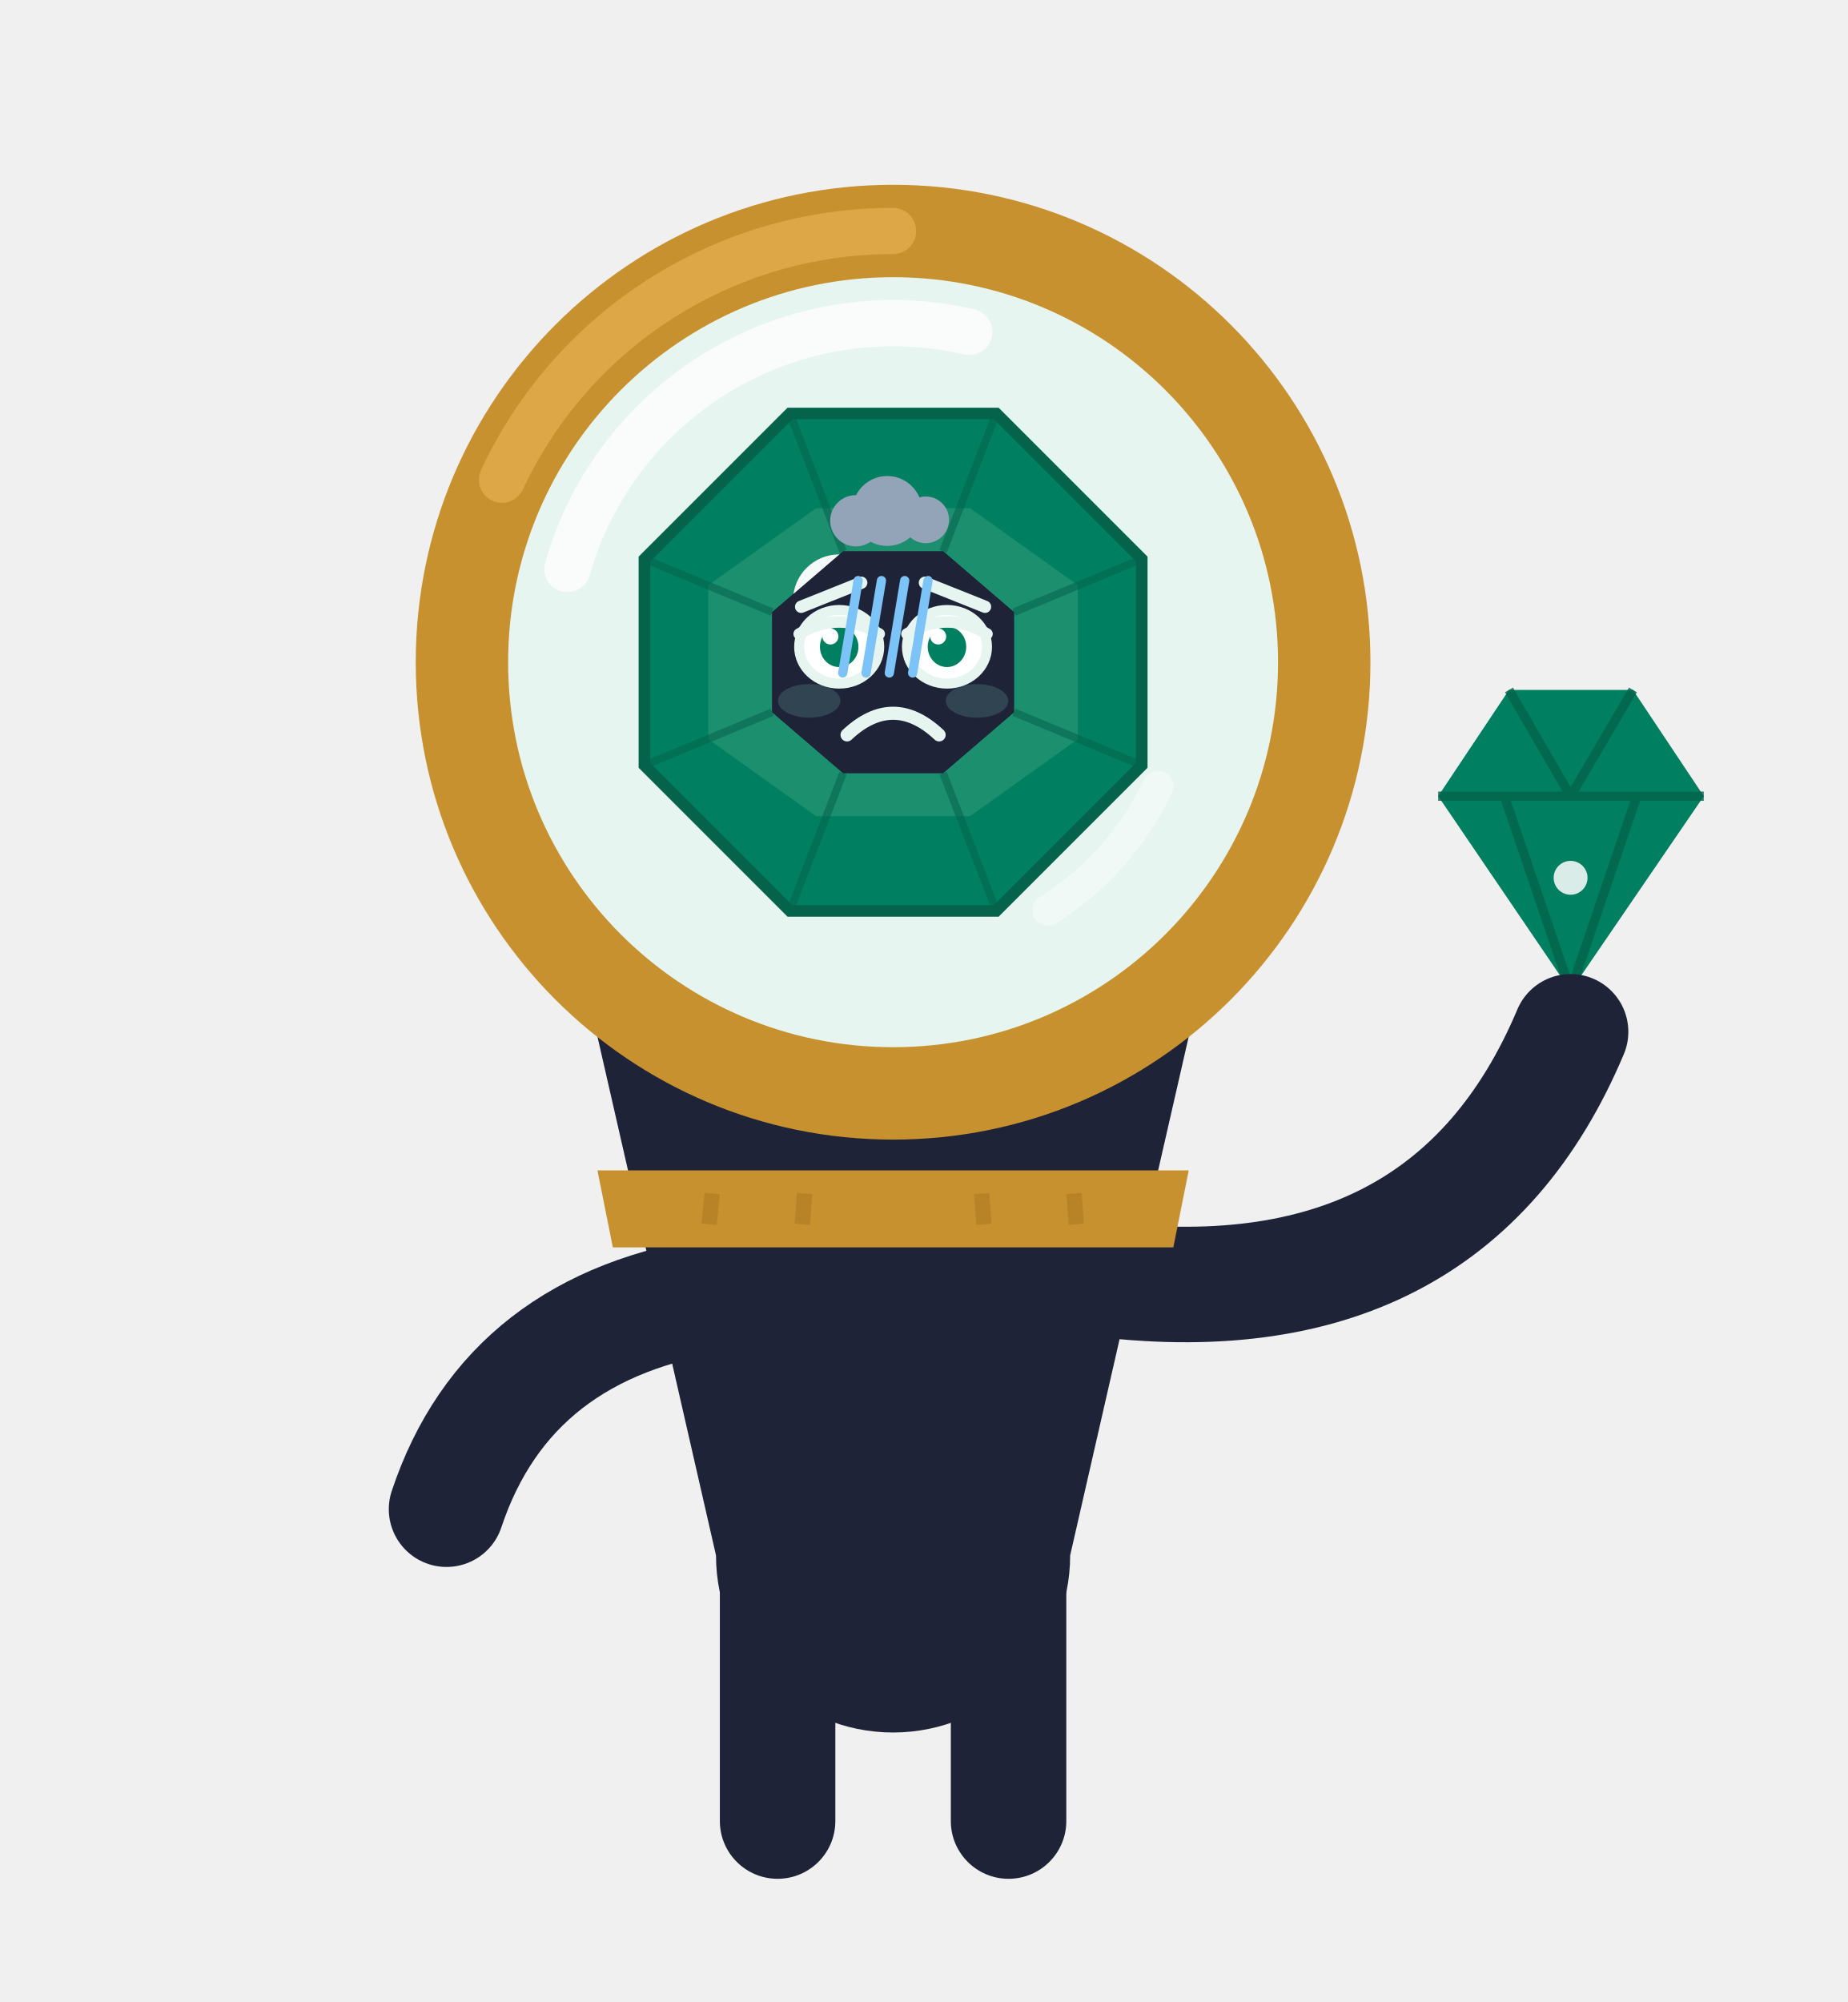
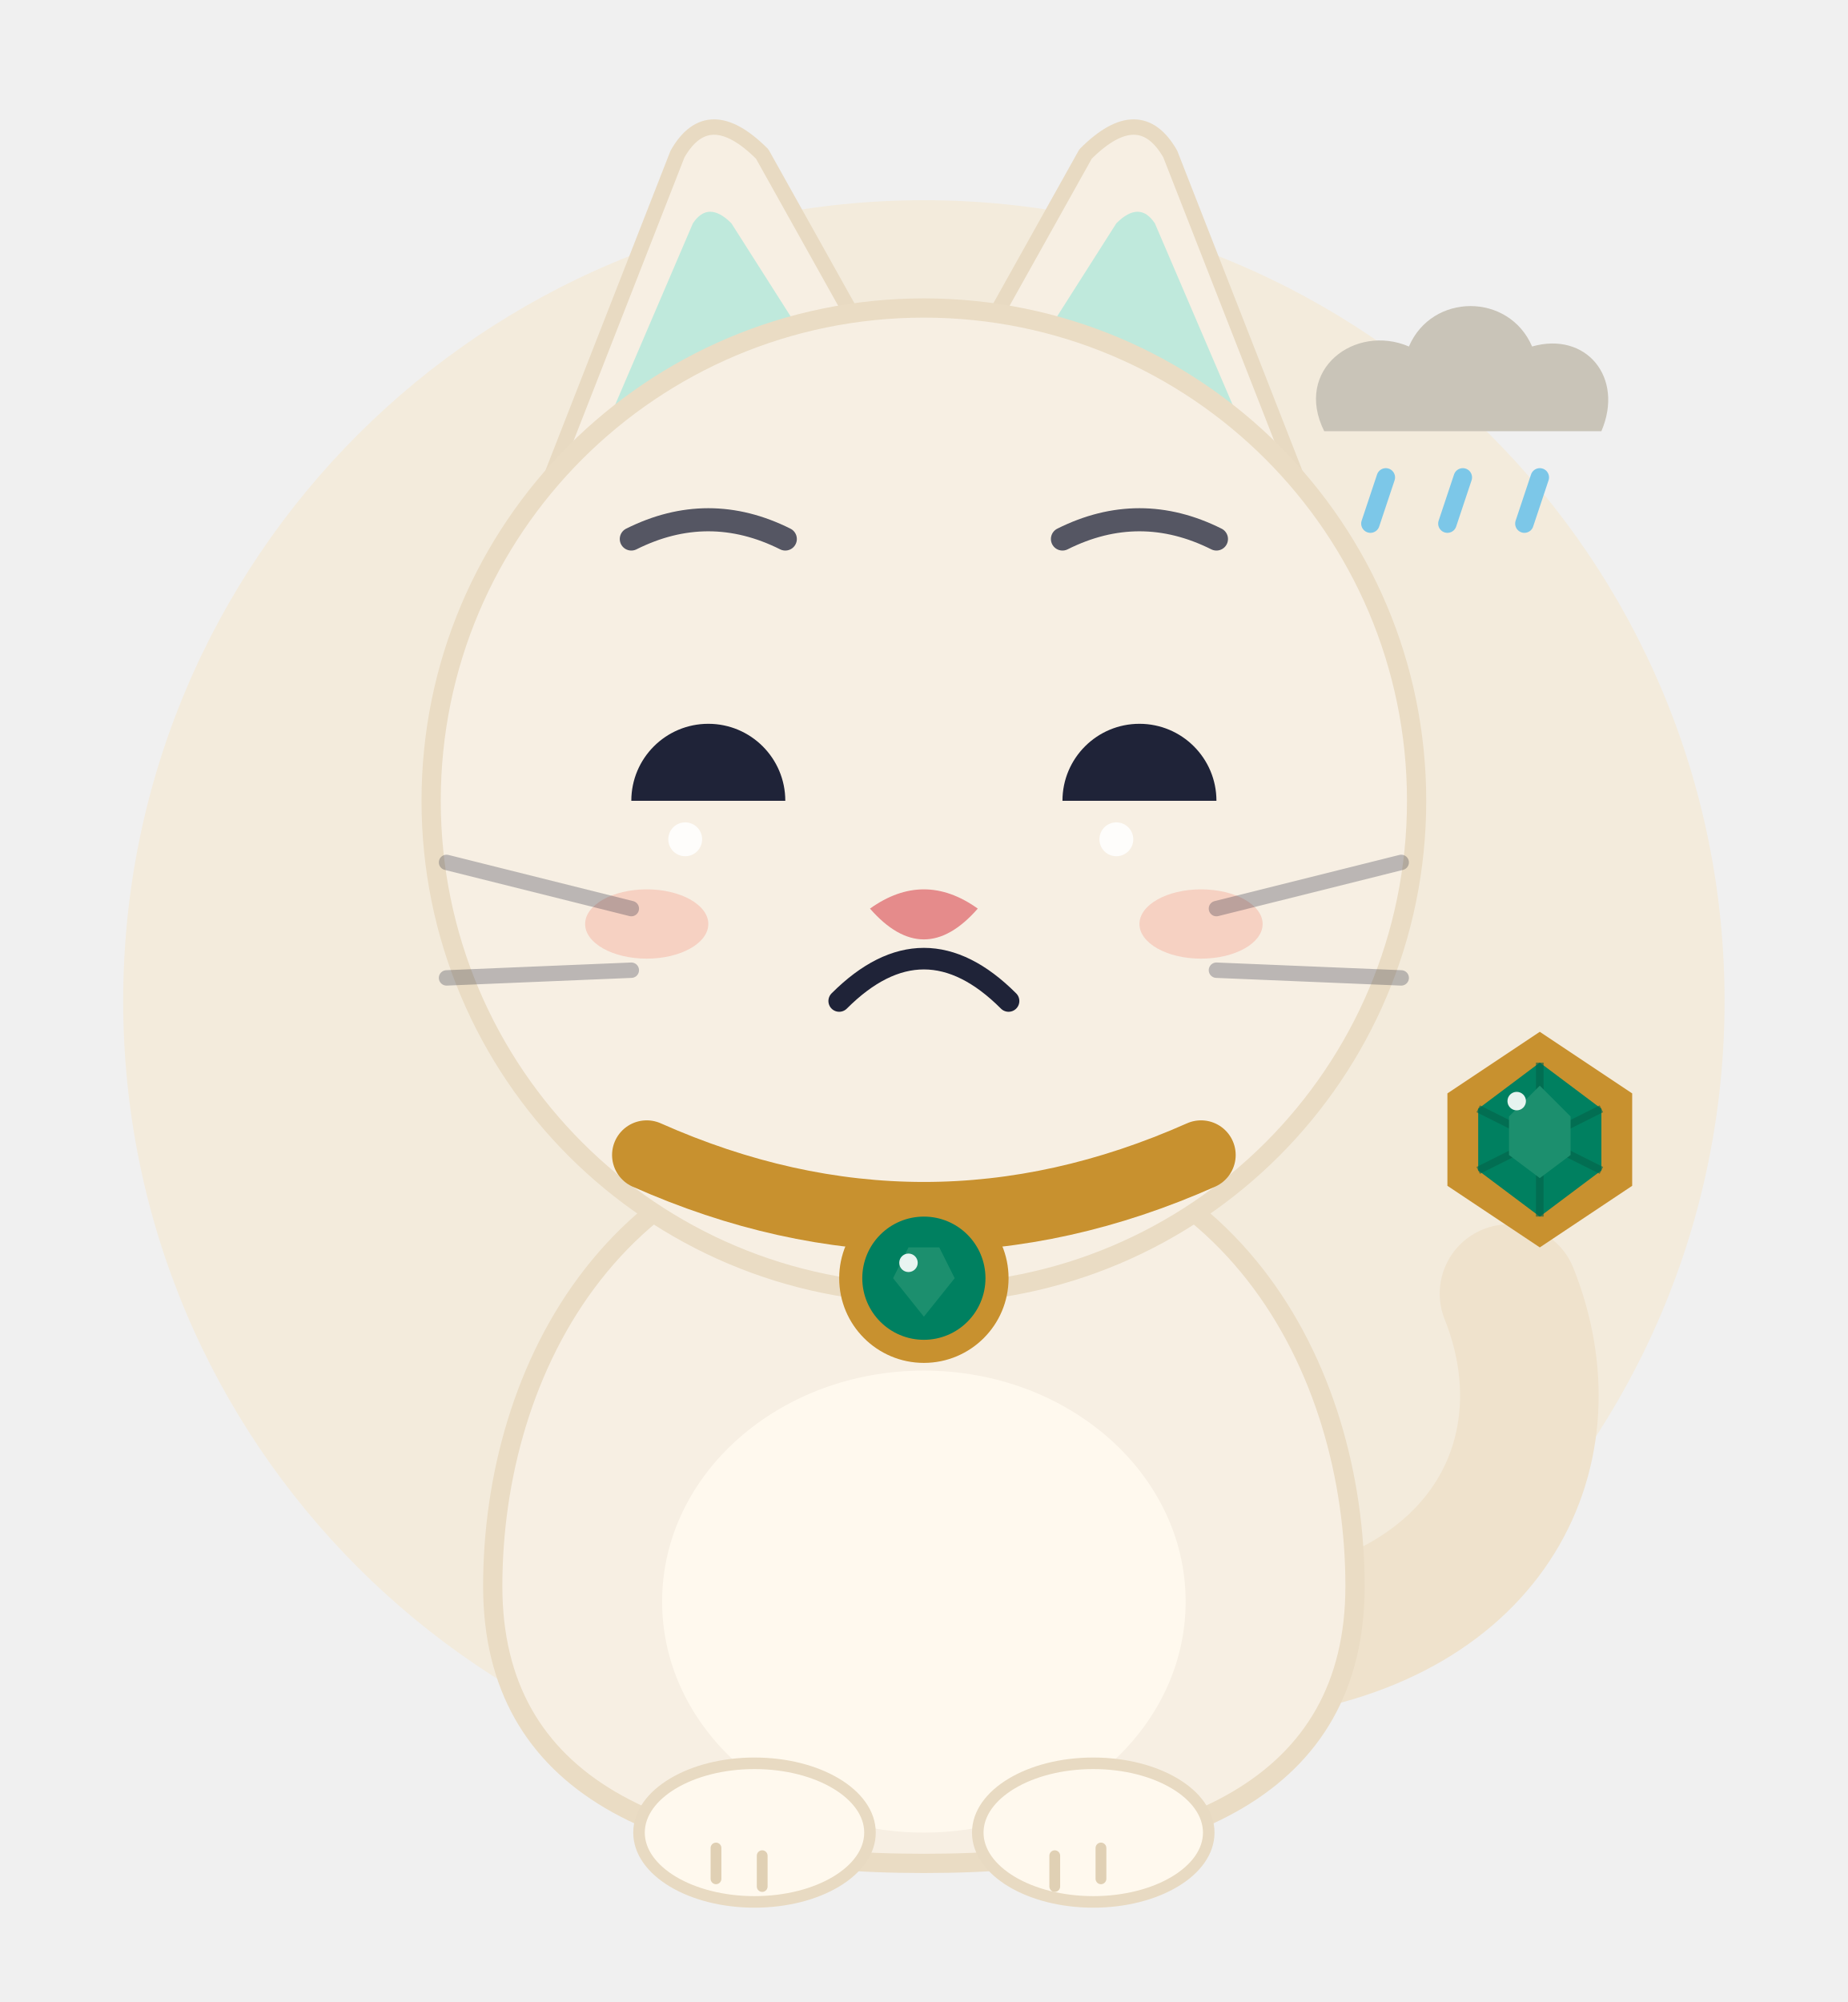
- <svg xmlns="http://www.w3.org/2000/svg" viewBox="0 0 240 260" width="240" height="260" role="img" aria-label="Loupi · 沮丧 Depressed">
-   <style>
- .ex-motion { animation: ex-slump 4.2s ease-in-out infinite; transform-box: fill-box; transform-origin: 50% 50%; }
+ <svg xmlns="http://www.w3.org/2000/svg" viewBox="0 0 240 260" width="96" height="104" role="img" aria-label="Lumi · 沮丧 Depressed">
+   <style>.ex-motion { animation: ex-bob 3.2s ease-in-out infinite; transform-box: fill-box; transform-origin: 50% 50%; }
.ex-anim-tear { animation: ex-tear 1.8s ease-in infinite; transform-box: fill-box; transform-origin: center; }
.ex-anim-sweat { animation: ex-tear 1.5s ease-in infinite; transform-box: fill-box; transform-origin: center; }
.ex-anim-heart { animation: ex-heart 2.2s ease-out infinite; transform-box: fill-box; transform-origin: center; }
.ex-anim-spark { animation: ex-spark 1.9s ease-in-out infinite; transform-box: fill-box; transform-origin: center; }
.ex-anim-rain { animation: ex-rain 1.4s linear infinite; transform-box: fill-box; transform-origin: center; }
.ex-anim-confetti { animation: ex-confetti 2.4s linear infinite; transform-box: fill-box; transform-origin: center; }
.ex-anim-pulse { animation: ex-pulse 1.6s ease-in-out infinite; transform-box: fill-box; transform-origin: center; }
.ex-anim-knock { animation: ex-knock 0.55s ease-in-out infinite; transform-box: fill-box; transform-origin: center; }
.ex-anim-knockline { animation: ex-knockline 0.55s ease-out infinite; transform-box: fill-box; transform-origin: center; }
.ex-anim-palm { animation: ex-palm 0.9s ease-in-out infinite; transform-box: fill-box; transform-origin: center; }
.ex-anim-steam { animation: ex-steam 1.8s ease-out infinite; transform-box: fill-box; transform-origin: center; }
.ex-anim-shock { animation: ex-shock 0.5s ease-in-out infinite; transform-box: fill-box; transform-origin: center; }
.ex-anim-please { animation: ex-please 1.4s ease-in-out infinite; transform-box: fill-box; transform-origin: center; }
.ex-anim-drift { animation: ex-drift 4.5s ease-in-out infinite; transform-box: fill-box; transform-origin: center; }
- @keyframes ex-slump { 0%,100% { transform: translateY(0); } 50% { transform: translateY(1.66px); } }
+ @keyframes ex-bob { 0%,100% { transform: translateY(0); } 50% { transform: translateY(-1.66px); } }
@keyframes ex-tear { 0% { transform: translateY(0); opacity: 0; } 18% { opacity: 1; } 100% { transform: translateY(8px); opacity: 0; } }
@keyframes ex-heart { 0% { transform: translateY(0) scale(.65); opacity: 0; } 20% { opacity: 1; } 100% { transform: translateY(-10px) scale(1.15); opacity: 0; } }
@keyframes ex-spark { 0%,100% { transform: scale(.6) rotate(0deg); opacity: .3; } 50% { transform: scale(1.15) rotate(25deg); opacity: 1; } }
@keyframes ex-rain { 0% { transform: translateY(0); opacity: 0; } 20% { opacity: 1; } 100% { transform: translateY(8px); opacity: 0; } }
@keyframes ex-confetti { 0% { transform: translateY(-4px) rotate(0deg); opacity: 1; } 100% { transform: translateY(14px) rotate(200deg); opacity: 0; } }
@keyframes ex-pulse { 0%,100% { transform: scale(1); opacity: .35; } 50% { transform: scale(1.18); opacity: .7; } }
@keyframes ex-knock { 0%,100% { transform: translateX(3px); } 35% { transform: translateX(0); } }
@keyframes ex-knockline { 0%,100% { transform: scaleX(.6); opacity: .35; } 35% { transform: scaleX(1); opacity: 1; } }
@keyframes ex-palm { 0%,100% { transform: translateY(0) rotate(0deg); } 50% { transform: translateY(-1px) rotate(-4deg); } }
@keyframes ex-steam { 0% { transform: translateY(0); opacity: .7; } 100% { transform: translateY(-7px); opacity: 0; } }
@keyframes ex-shock { 0%,100% { transform: scaleX(.7); opacity: .4; } 50% { transform: scaleX(1.25); opacity: 1; } }
@keyframes ex-please { 0%,100% { transform: translateY(0); } 50% { transform: translateY(-1.5px); } }
@keyframes ex-drift { 0%,100% { transform: translateY(0); } 50% { transform: translateY(-1.5px); } }
@media (prefers-reduced-motion: reduce) {
  .ex-motion, [class*="ex-anim-"] { animation: none !important; }
- }
- </style>
+ }</style>
  <g class="ex-motion ex-depressed">
-     <g class="ex-base">
-       <rect x="93.5" y="198" width="15" height="46" rx="7.5" fill="#1f2338" />
-       <rect x="123.5" y="198" width="15" height="46" rx="7.5" fill="#1f2338" />
-       <path d="M 196.0 89.6 L 212.1 89.6 L 221.3 103.4 L 204 128.7 L 186.8 103.4 Z" fill="#008060" />
-       <g stroke="#04634a" stroke-width="1.2" opacity="0.8">
-         <path d="M 186.8 103.4 L 221.3 103.4" />
-         <path d="M 196.0 89.6 L 204 103.4" />
-         <path d="M 212.1 89.6 L 204 103.4" />
-         <path d="M 195.4 103.4 L 204 128.7" />
-         <path d="M 212.6 103.4 L 204 128.7" />
-       </g>
-       <circle cx="204" cy="114" r="2.2" fill="#ffffff" opacity="0.85" />
-       <path d="M 94 168 Q 66 172 58 196" fill="none" stroke="#1f2338" stroke-width="15" stroke-linecap="round" />
-       <path d="M 142 166 Q 188 172 204 134" fill="none" stroke="#1f2338" stroke-width="15" stroke-linecap="round" />
-       <path d="M 77 132 L 155 132 L 139 202 A 23 23 0 0 1 93 202 Z" fill="#1f2338" />
-       <path d="M 77.6 152 L 154.4 152 L 152.4 162 L 79.6 162 Z" fill="#c8912f" />
-       <g stroke="#a8761f" stroke-width="2" opacity="0.5">
-         <path d="M 92.5 155 L 92.1 159" />
-         <path d="M 104.5 155 L 104.2 159" />
-         <path d="M 127.5 155 L 127.8 159" />
-         <path d="M 139.5 155 L 139.8 159" />
-       </g>
-       <circle cx="116" cy="86" r="62" fill="#c8912f" />
-       <path d="M 65.2 62.3 A 56 56 0 0 1 116 30" fill="none" stroke="#e0a94a" stroke-width="6" stroke-linecap="round" opacity="0.85" />
-       <circle cx="116" cy="86" r="50" fill="#e7f5f0" />
-       <path d="M 73.7 73.9 A 44 44 0 0 1 125.9 43.1" fill="none" stroke="#ffffff" stroke-width="6" stroke-linecap="round" opacity="0.75" />
-       <path d="M 150.4 102.1 A 38 38 0 0 1 136.1 118.2" fill="none" stroke="#ffffff" stroke-width="4" stroke-linecap="round" opacity="0.4" />
-       <polygon points="148.3,99.4 129.4,118.3 102.6,118.3 83.7,99.4 83.7,72.6 102.6,53.7 129.4,53.7 148.3,72.6" fill="#008060" stroke="#04634a" stroke-width="1.5" />
-       <polygon points="140.0,96.0 126.0,106.0 106.0,106.0 92.0,96.0 92.0,76.0 106.0,66.0 126.0,66.0 140.0,76.0" fill="#1c8f6e" />
-       <polygon points="131.7,92.5 122.5,100.4 109.5,100.4 100.3,92.5 100.3,79.5 109.5,71.6 122.5,71.6 131.7,79.5" fill="#1f2338" />
-       <g stroke="#04634a" stroke-width="1" opacity="0.55">
-         <path d="M131.7 92.5 L148.3 99.4" />
-         <path d="M122.5 100.4 L129.4 118.3" />
-         <path d="M109.5 100.4 L102.6 118.3" />
-         <path d="M100.3 92.5 L83.7 99.4" />
-         <path d="M100.3 79.5 L83.7 72.6" />
-         <path d="M109.5 71.6 L102.6 53.7" />
-         <path d="M122.5 71.6 L129.4 53.7" />
-         <path d="M131.7 79.5 L148.3 72.6" />
-       </g>
-       <circle cx="109" cy="78" r="6" fill="#ffffff" opacity="0.95" />
-       <circle cx="124" cy="93" r="2.5" fill="#ffffff" opacity="0.6" />
+     <circle cx="120" cy="130" r="104" fill="#F3EBDC" />
+     <path d="M 164 214 C 194 210 204 188 196 168" fill="none" stroke="#EFE2CC" stroke-width="18" stroke-linecap="round" />
+     <polygon points="200,134 212,142 212,154 200,162 188,154 188,142" fill="#C8912F" />
+     <polygon points="200,138 208,144 208,152 200,158 192,152 192,144" fill="#008060" />
+     <path d="M 200 138 L 200 158 M 192 144 L 208 152 M 208 144 L 192 152" stroke="#04634a" stroke-width="1" opacity="0.6" />
+     <polygon points="200,141 204,145 204,150 200,153 196,150 196,145" fill="#1C8F6E" />
+     <circle cx="197" cy="143" r="1.2" fill="#ffffff" opacity="0.9" />
+     <path d="M 120 146 C 160 146 176 178 176 206 C 176 232 154 242 120 242 C 86 242 64 232 64 206 C 64 178 80 146 120 146 Z" fill="#F7EFE3" stroke="#EADCC4" stroke-width="2.5" />
+     <ellipse cx="120" cy="208" rx="34" ry="30" fill="#FFF9EE" />
+     <ellipse cx="98" cy="238" rx="15" ry="9" fill="#FFF9EE" stroke="#E8DAC2" stroke-width="1.5" />
+     <ellipse cx="142" cy="238" rx="15" ry="9" fill="#FFF9EE" stroke="#E8DAC2" stroke-width="1.5" />
+     <g stroke="#E0D0B4" stroke-width="1.4" stroke-linecap="round">
+       <path d="M 93 240 L 93 244" />
+       <path d="M 99 241 L 99 245" />
+       <path d="M 137 241 L 137 245" />
+       <path d="M 143 240 L 143 244" />
    </g>
-     <g class="ex-face">
-       <polygon points="131.7,92.5 122.5,100.4 109.5,100.4 100.3,92.5 100.3,79.5 109.5,71.6 122.5,71.6 131.7,79.5" fill="#1F2338" />
-       <path d="M 104.06,78.8 L 111.86,75.68" stroke="#E7F5F0" stroke-width="1.6" stroke-linecap="round" />
-       <path d="M 127.94,78.8 L 120.14,75.68" stroke="#E7F5F0" stroke-width="1.6" stroke-linecap="round" />
-       <ellipse cx="109" cy="84" rx="5.2" ry="4.78" fill="#FFFFFF" stroke="#E7F5F0" stroke-width="1.3" />
-       <ellipse cx="109" cy="84" rx="2.5" ry="2.63" fill="#008060" />
-       <circle cx="107.86" cy="82.66" r="1.04" fill="#FFFFFF" />
-       <path d="M 103.8,82.33 Q 109,79.22 114.2,82.33" fill="none" stroke="#E7F5F0" stroke-width="1.49" stroke-linecap="round" />
-       <ellipse cx="123" cy="84" rx="5.2" ry="4.78" fill="#FFFFFF" stroke="#E7F5F0" stroke-width="1.3" />
-       <ellipse cx="123" cy="84" rx="2.5" ry="2.63" fill="#008060" />
-       <circle cx="121.86" cy="82.66" r="1.04" fill="#FFFFFF" />
-       <path d="M 117.8,82.33 Q 123,79.22 128.2,82.33" fill="none" stroke="#E7F5F0" stroke-width="1.49" stroke-linecap="round" />
-       <path d="M 110.02,95.44 Q 116,89.82 121.98,95.44" fill="none" stroke="#E7F5F0" stroke-width="1.7" stroke-linecap="round" />
-       <ellipse cx="105.1" cy="91.02" rx="4.06" ry="2.18" fill="#7FD8C8" opacity="0.18" />
-       <ellipse cx="126.9" cy="91.02" rx="4.06" ry="2.18" fill="#7FD8C8" opacity="0.18" />
-       <g class="ex-anim-drift">
-         <circle cx="111.16" cy="67.63" r="3.33" fill="#93A3B8" />
-         <circle cx="115.24" cy="66.36" r="4.54" fill="#93A3B8" />
-         <circle cx="120.24" cy="67.51" r="3.03" fill="#93A3B8" />
-         <rect x="109.19" y="67.05" width="13.62" height="2.42" rx="1.21" fill="#93A3B8" />
-       </g>
-       <g transform="translate(111.46 75.4)">
-         <path class="ex-anim-rain" style="animation-delay:0.0s" d="M 0 0 L -2 12" stroke="#7CC4F8" stroke-width="1.2" stroke-linecap="round" />
-       </g>
-       <g transform="translate(114.49 75.4)">
-         <path class="ex-anim-rain" style="animation-delay:0.22s" d="M 0 0 L -2 12" stroke="#7CC4F8" stroke-width="1.2" stroke-linecap="round" />
-       </g>
-       <g transform="translate(117.51 75.4)">
-         <path class="ex-anim-rain" style="animation-delay:0.44s" d="M 0 0 L -2 12" stroke="#7CC4F8" stroke-width="1.2" stroke-linecap="round" />
-       </g>
-       <g transform="translate(120.54 75.4)">
-         <path class="ex-anim-rain" style="animation-delay:0.66s" d="M 0 0 L -2 12" stroke="#7CC4F8" stroke-width="1.2" stroke-linecap="round" />
-       </g>
+     <path d="M 70 66 L 88 20 Q 92 13 99 20 L 118 54 Z" fill="#F7EFE3" stroke="#E8DAC2" stroke-width="2" stroke-linejoin="round" />
+     <path d="M 170 66 L 152 20 Q 148 13 141 20 L 122 54 Z" fill="#F7EFE3" stroke="#E8DAC2" stroke-width="2" stroke-linejoin="round" />
+     <path d="M 78 57 L 90 29 Q 92 26 95 29 L 109 51 Z" fill="#BFE9DC" />
+     <path d="M 162 57 L 150 29 Q 148 26 145 29 L 131 51 Z" fill="#BFE9DC" />
+     <circle cx="120" cy="104" r="64" fill="#F7EFE3" stroke="#EADCC4" stroke-width="2.5" />
+     <path d="M 82 70 Q 92 65 102 70" fill="none" stroke="#1F2338" stroke-width="3" stroke-linecap="round" opacity="0.75" />
+     <path d="M 138 70 Q 148 65 158 70" fill="none" stroke="#1F2338" stroke-width="3" stroke-linecap="round" opacity="0.75" />
+     <path d="M 82 104 A 10 10 0 0 1 102 104 Z" fill="#1F2338" />
+     <circle cx="89" cy="109" r="2.2" fill="#ffffff" opacity="0.85" />
+     <path d="M 138 104 A 10 10 0 0 1 158 104 Z" fill="#1F2338" />
+     <circle cx="145" cy="109" r="2.2" fill="#ffffff" opacity="0.85" />
+     <path d="M 113 118 Q 120 113 127 118 Q 120 126 113 118 Z" fill="#E58B8B" />
+     <path d="M 109 130 Q 120 119 131 130" fill="none" stroke="#1F2338" stroke-width="2.8" stroke-linecap="round" />
+     <ellipse cx="84" cy="120" rx="8" ry="4.5" fill="#F5B8A8" opacity="0.55" />
+     <ellipse cx="156" cy="120" rx="8" ry="4.5" fill="#F5B8A8" opacity="0.55" />
+     <g stroke="#1F2338" stroke-width="2" stroke-linecap="round" opacity="0.28">
+       <path d="M 82 118 L 58 112" />
+       <path d="M 82 126 L 58 127" />
+       <path d="M 158 118 L 182 112" />
+       <path d="M 158 126 L 182 127" />
+     </g>
+     <path d="M 84 150 Q 120 166 156 150" fill="none" stroke="#C8912F" stroke-width="9" stroke-linecap="round" />
+     <circle cx="120" cy="166" r="11" fill="#C8912F" />
+     <circle cx="120" cy="166" r="8" fill="#008060" />
+     <path d="M 118 162 L 122 162 L 124 166 L 120 171 L 116 166 Z" fill="#1C8F6E" />
+     <circle cx="118" cy="164" r="1.2" fill="#ffffff" opacity="0.9" />
+     <g>
+       <path d="M 172 56 C 168 48 176 42 183 45 C 186 38 196 38 199 45 C 206 43 211 49 208 56 Z" fill="#C9C4B8" />
+       <path class="ex-anim-rain" style="animation-delay:0.0s" d="M 180 62 L 178 68" stroke="#7CC7E8" stroke-width="2.4" stroke-linecap="round" />
+       <path class="ex-anim-rain" style="animation-delay:0.25s" d="M 190 62 L 188 68" stroke="#7CC7E8" stroke-width="2.4" stroke-linecap="round" />
+       <path class="ex-anim-rain" style="animation-delay:0.5s" d="M 200 62 L 198 68" stroke="#7CC7E8" stroke-width="2.4" stroke-linecap="round" />
    </g>
  </g>
</svg>
